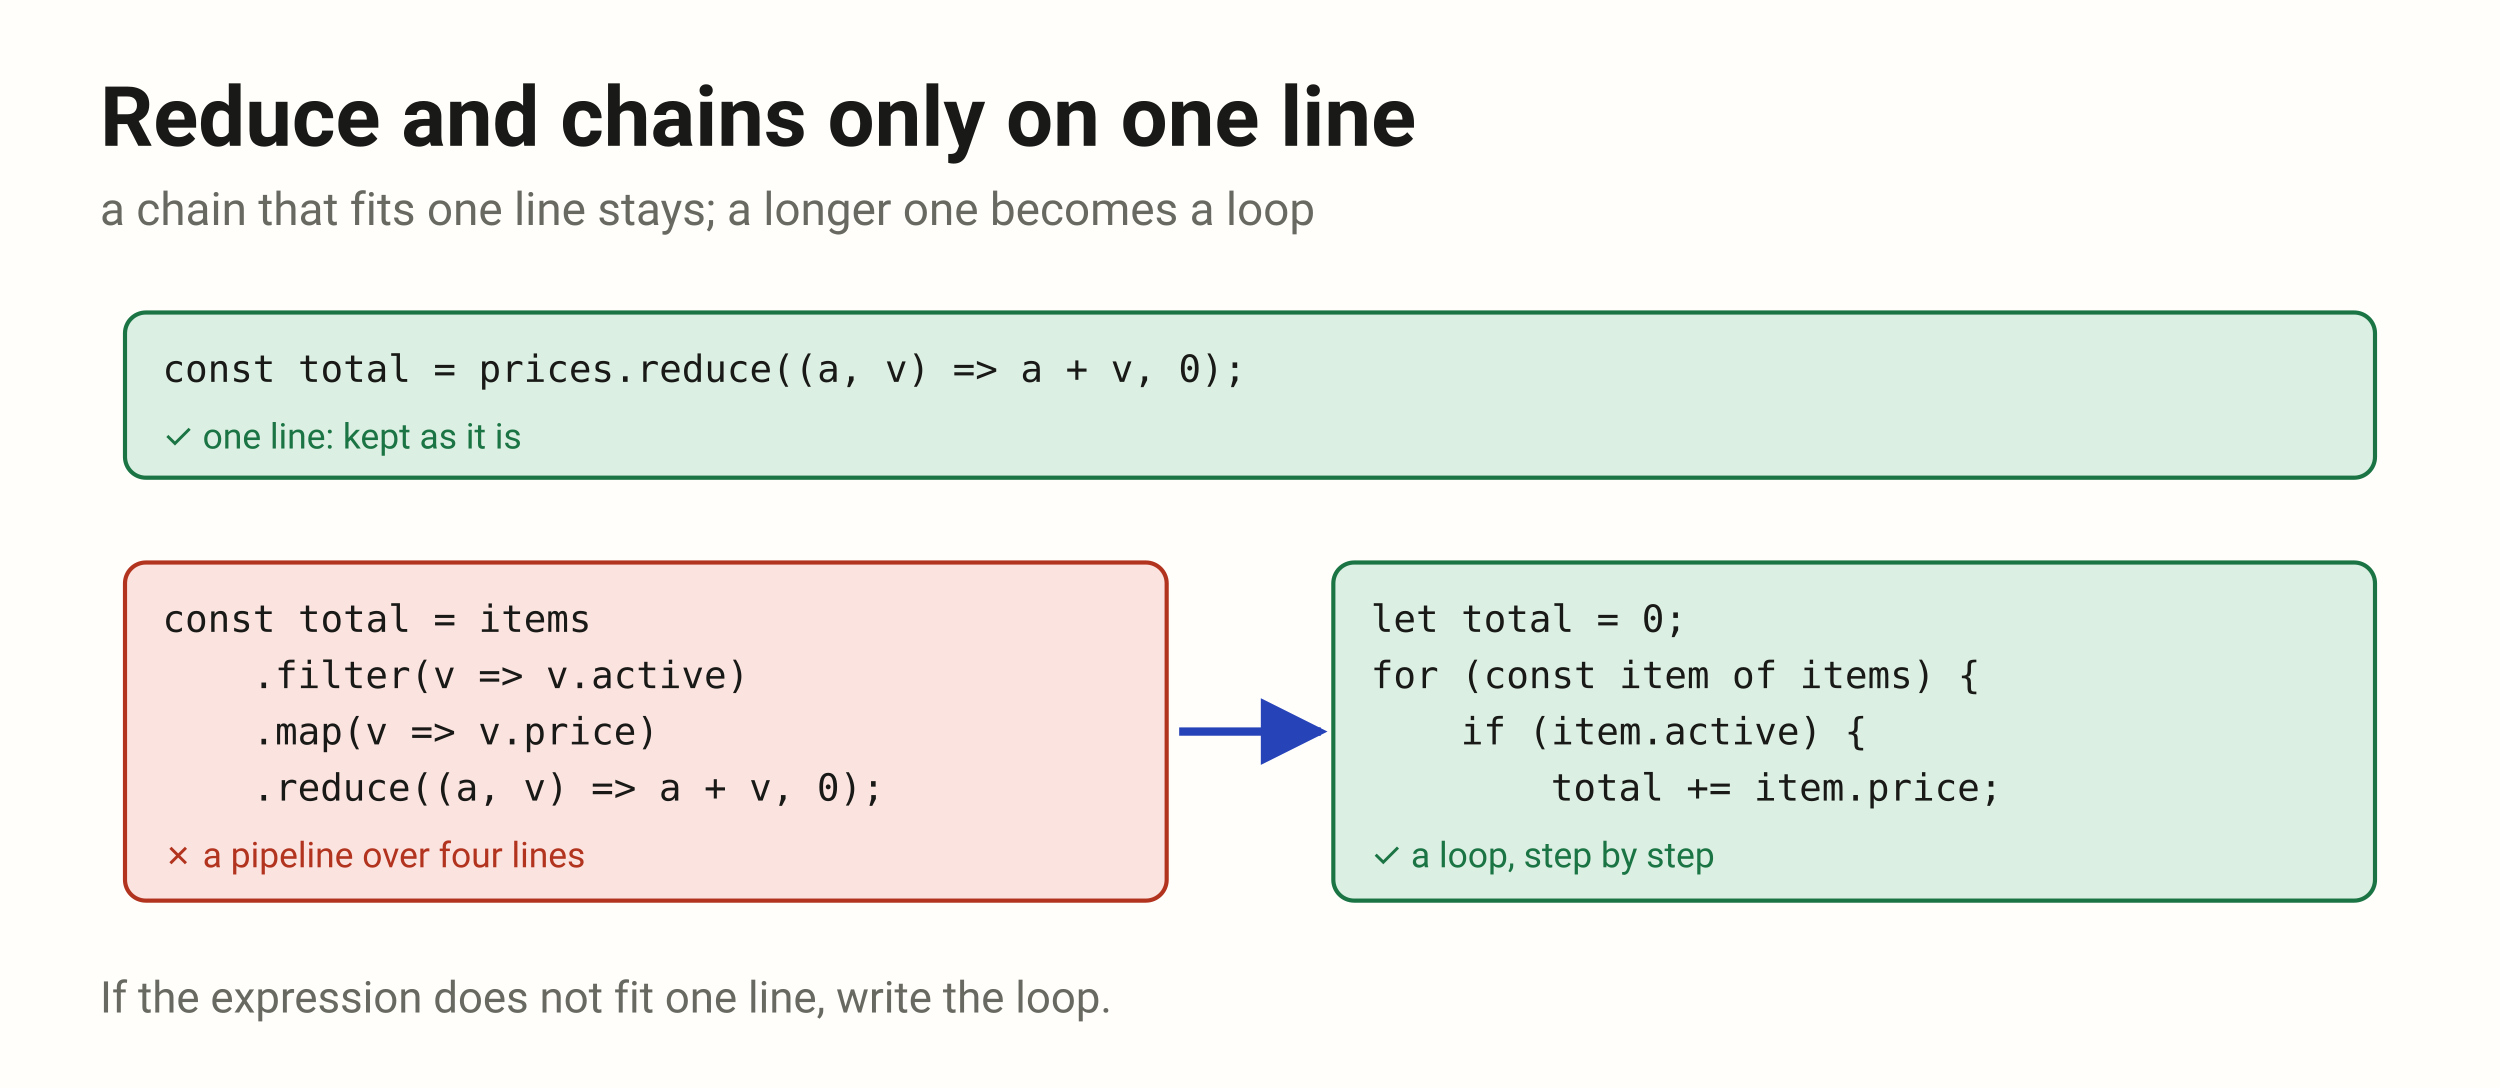
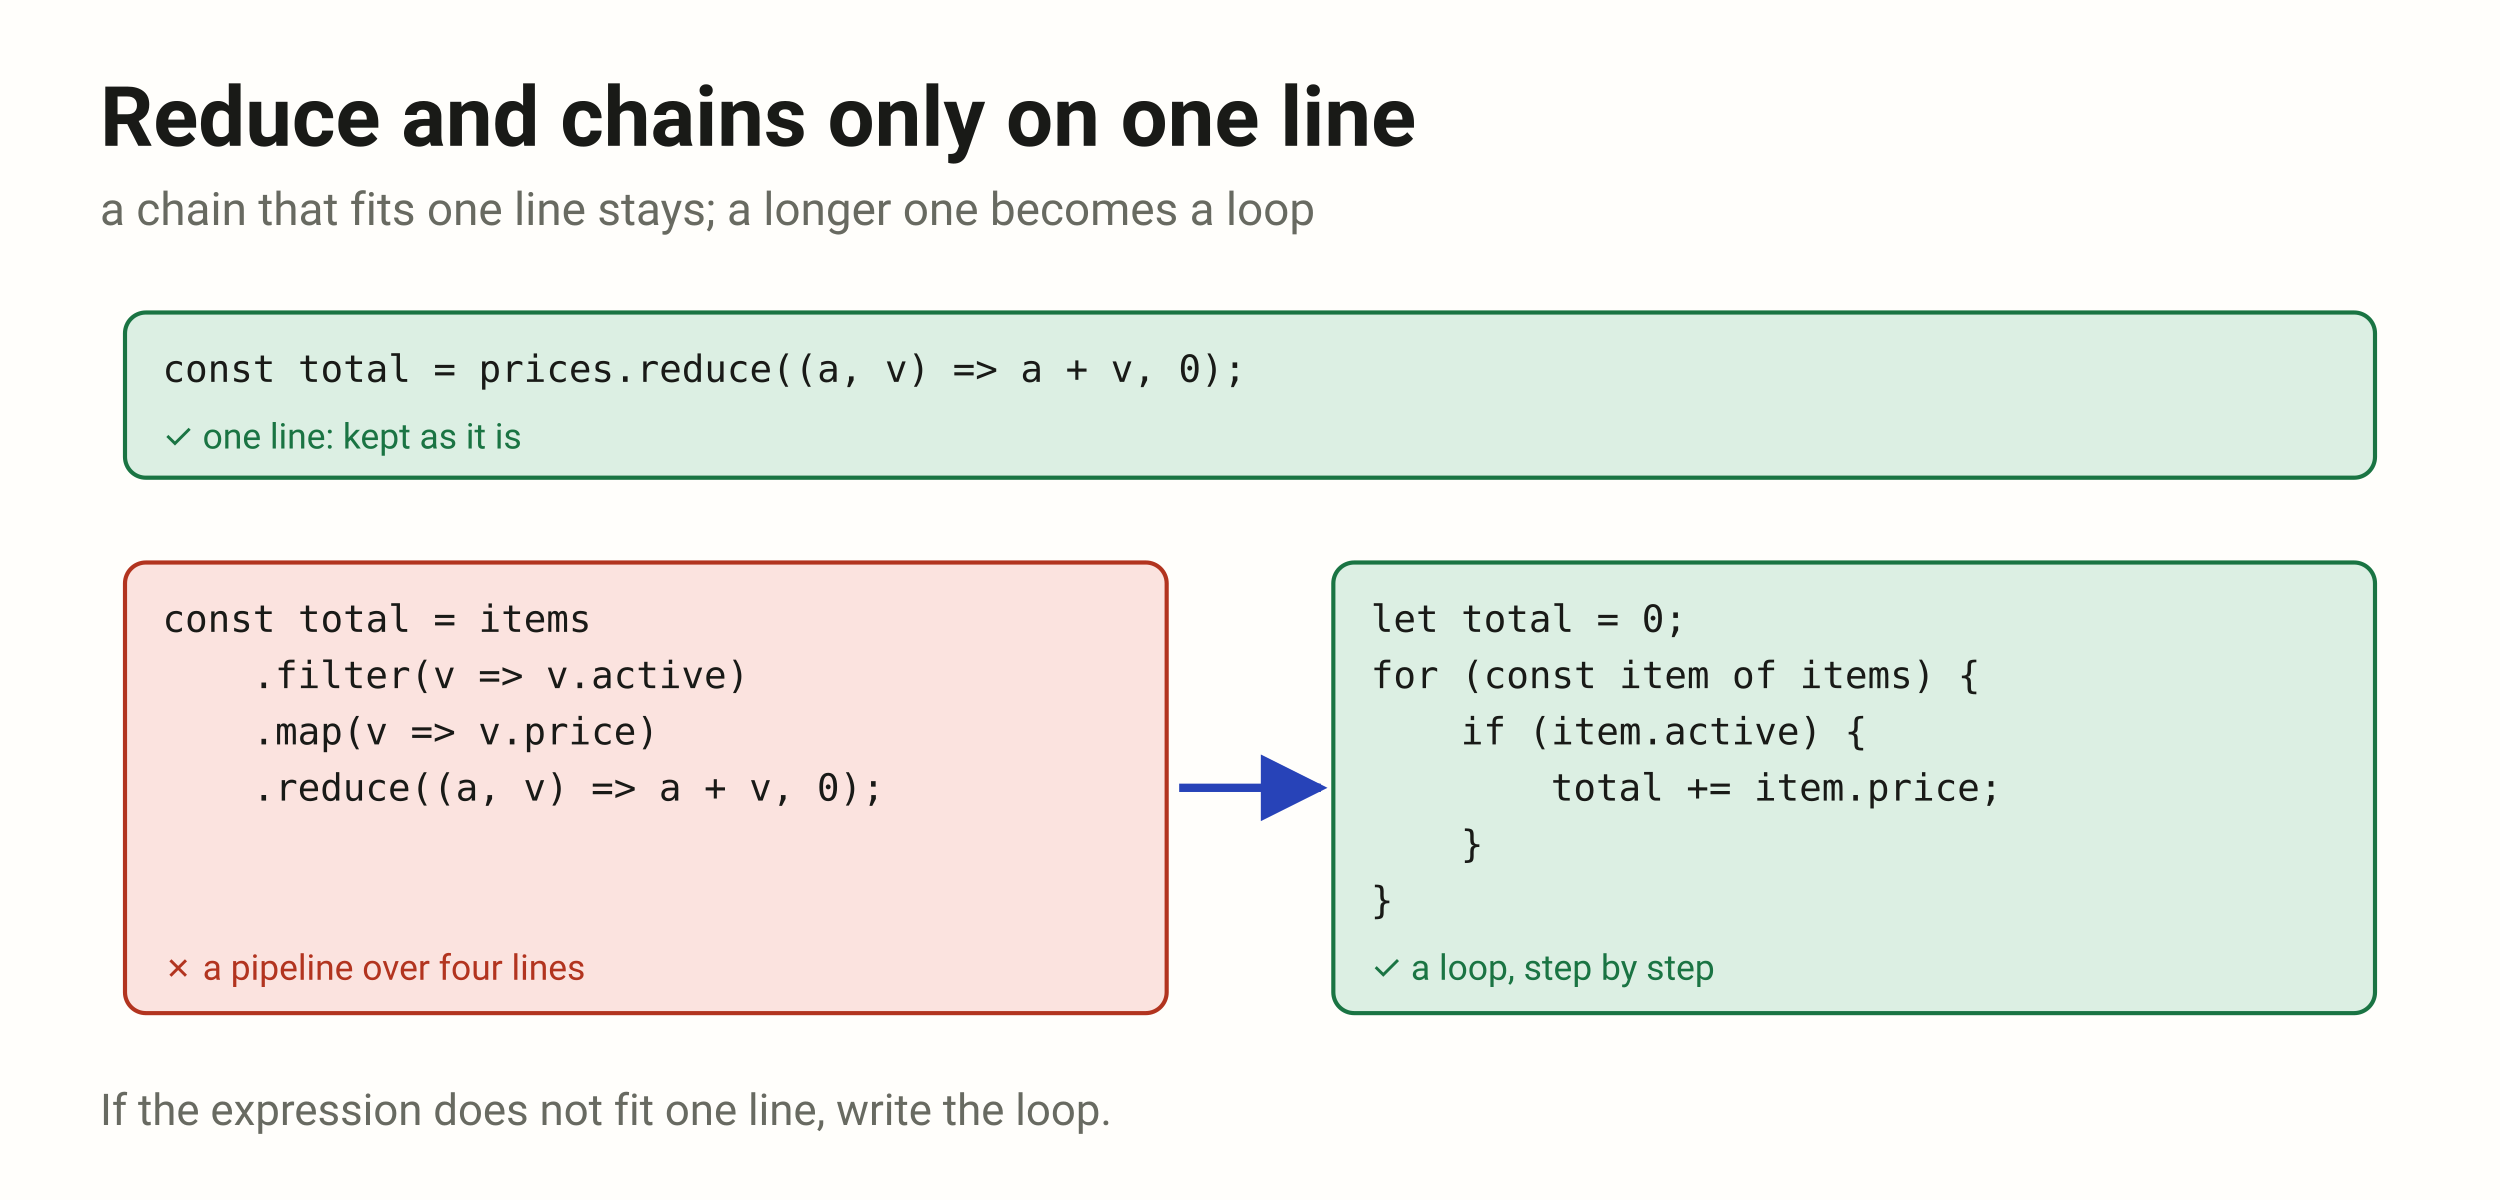
- <svg xmlns="http://www.w3.org/2000/svg" width="1200" height="522" viewBox="0 0 1200 522" font-family="system-ui, -apple-system, 'Segoe UI', Roboto, sans-serif">
-   <rect width="1200" height="522" fill="#fffefb" />
+ <svg xmlns="http://www.w3.org/2000/svg" width="1200" height="576" viewBox="0 0 1200 576" font-family="system-ui, -apple-system, 'Segoe UI', Roboto, sans-serif">
+   <rect width="1200" height="576" fill="#fffefb" />
  <defs>
    <marker id="arrow" viewBox="0 0 10 10" refX="9" refY="5" markerWidth="8" markerHeight="8" orient="auto-start-reverse">
      <path d="M0 0 L10 5 L0 10 z" fill="#2743b8" />
    </marker>
  </defs>
  <text x="48" y="70" fill="#191a17" font-size="40" font-weight="700">Reduce and chains only on one line</text>
  <text x="48" y="108" fill="#686a61" font-size="22">a chain that fits one line stays; a longer one becomes a loop</text>
  <rect x="60" y="150" width="1080" height="79.3" rx="10" fill="#dcefe3" stroke="#1a7443" stroke-width="2" />
  <text x="78.0" y="183.3" fill="#191a17" font-size="18" font-family="ui-monospace, 'JetBrains Mono', Menlo, monospace">const total = prices.reduce((a, v) =&gt; a + v, 0);</text>
  <text x="78" y="215.3" fill="#1a7443" font-size="17">✓ one line: kept as it is</text>
-   <rect x="60" y="270" width="500" height="162.3" rx="10" fill="#fbe3df" stroke="#b2341f" stroke-width="2" />
-   <rect x="640" y="270" width="500" height="162.3" rx="10" fill="#dcefe3" stroke="#1a7443" stroke-width="2" />
+   <rect x="60" y="270" width="500" height="216.3" rx="10" fill="#fbe3df" stroke="#b2341f" stroke-width="2" />
+   <rect x="640" y="270" width="500" height="216.3" rx="10" fill="#dcefe3" stroke="#1a7443" stroke-width="2" />
  <text x="78.0" y="303.3" fill="#191a17" font-size="18" font-family="ui-monospace, 'JetBrains Mono', Menlo, monospace">const total = items</text>
  <text x="121.2" y="330.3" fill="#191a17" font-size="18" font-family="ui-monospace, 'JetBrains Mono', Menlo, monospace">.filter(v =&gt; v.active)</text>
  <text x="121.2" y="357.3" fill="#191a17" font-size="18" font-family="ui-monospace, 'JetBrains Mono', Menlo, monospace">.map(v =&gt; v.price)</text>
  <text x="121.2" y="384.3" fill="#191a17" font-size="18" font-family="ui-monospace, 'JetBrains Mono', Menlo, monospace">.reduce((a, v) =&gt; a + v, 0);</text>
-   <text x="78" y="416.3" fill="#b2341f" font-size="17">✗ a pipeline over four lines</text>
+   <text x="78" y="470.3" fill="#b2341f" font-size="17">✗ a pipeline over four lines</text>
  <text x="658.0" y="303.3" fill="#191a17" font-size="18" font-family="ui-monospace, 'JetBrains Mono', Menlo, monospace">let total = 0;</text>
  <text x="658.0" y="330.3" fill="#191a17" font-size="18" font-family="ui-monospace, 'JetBrains Mono', Menlo, monospace">for (const item of items) {</text>
  <text x="701.2" y="357.3" fill="#191a17" font-size="18" font-family="ui-monospace, 'JetBrains Mono', Menlo, monospace">if (item.active) {</text>
  <text x="744.4" y="384.3" fill="#191a17" font-size="18" font-family="ui-monospace, 'JetBrains Mono', Menlo, monospace">total += item.price;</text>
-   <text x="658" y="416.3" fill="#1a7443" font-size="17">✓ a loop, step by step</text>
-   <line x1="566" y1="351.15" x2="634" y2="351.15" stroke="#2743b8" stroke-width="4" marker-end="url(#arrow)" />
-   <text x="48" y="486" fill="#686a61" font-size="21">If the expression does not fit one line, write the loop.</text>
+   <text x="701.2" y="411.3" fill="#191a17" font-size="18" font-family="ui-monospace, 'JetBrains Mono', Menlo, monospace">}</text>
+   <text x="658.0" y="438.3" fill="#191a17" font-size="18" font-family="ui-monospace, 'JetBrains Mono', Menlo, monospace">}</text>
+   <text x="658" y="470.3" fill="#1a7443" font-size="17">✓ a loop, step by step</text>
+   <line x1="566" y1="378.15" x2="634" y2="378.15" stroke="#2743b8" stroke-width="4" marker-end="url(#arrow)" />
+   <text x="48" y="540" fill="#686a61" font-size="21">If the expression does not fit one line, write the loop.</text>
</svg>
